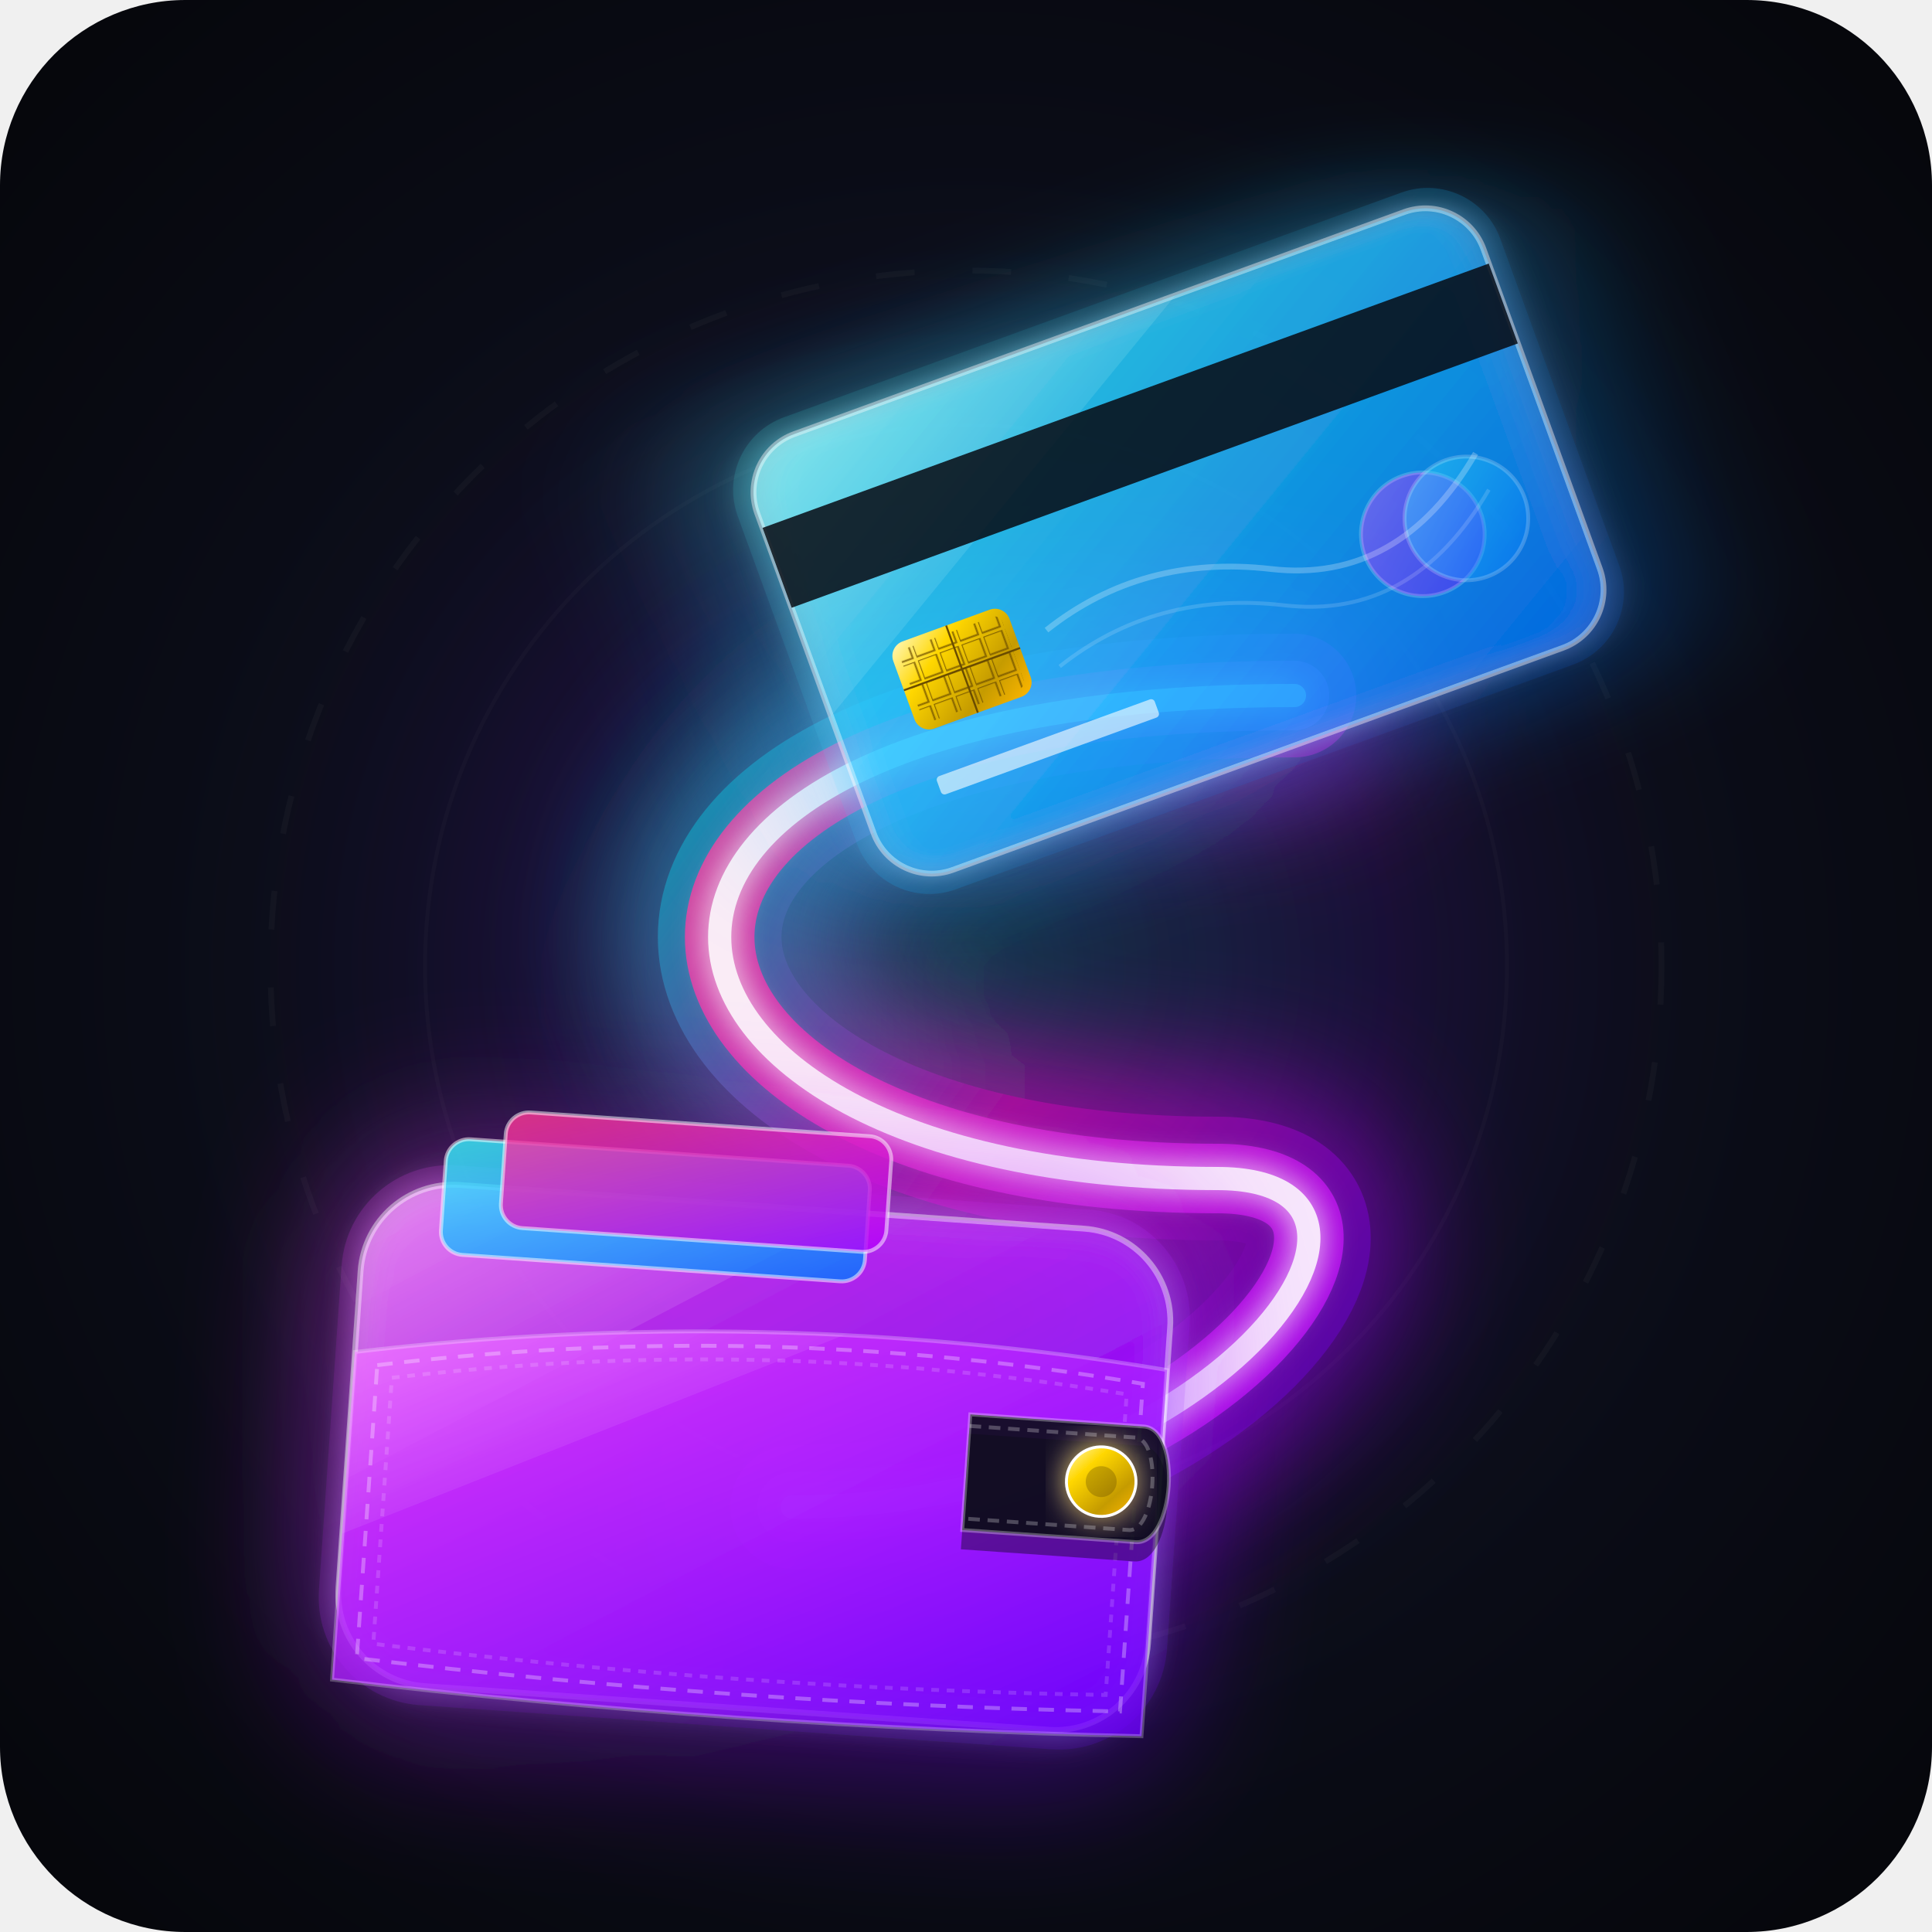
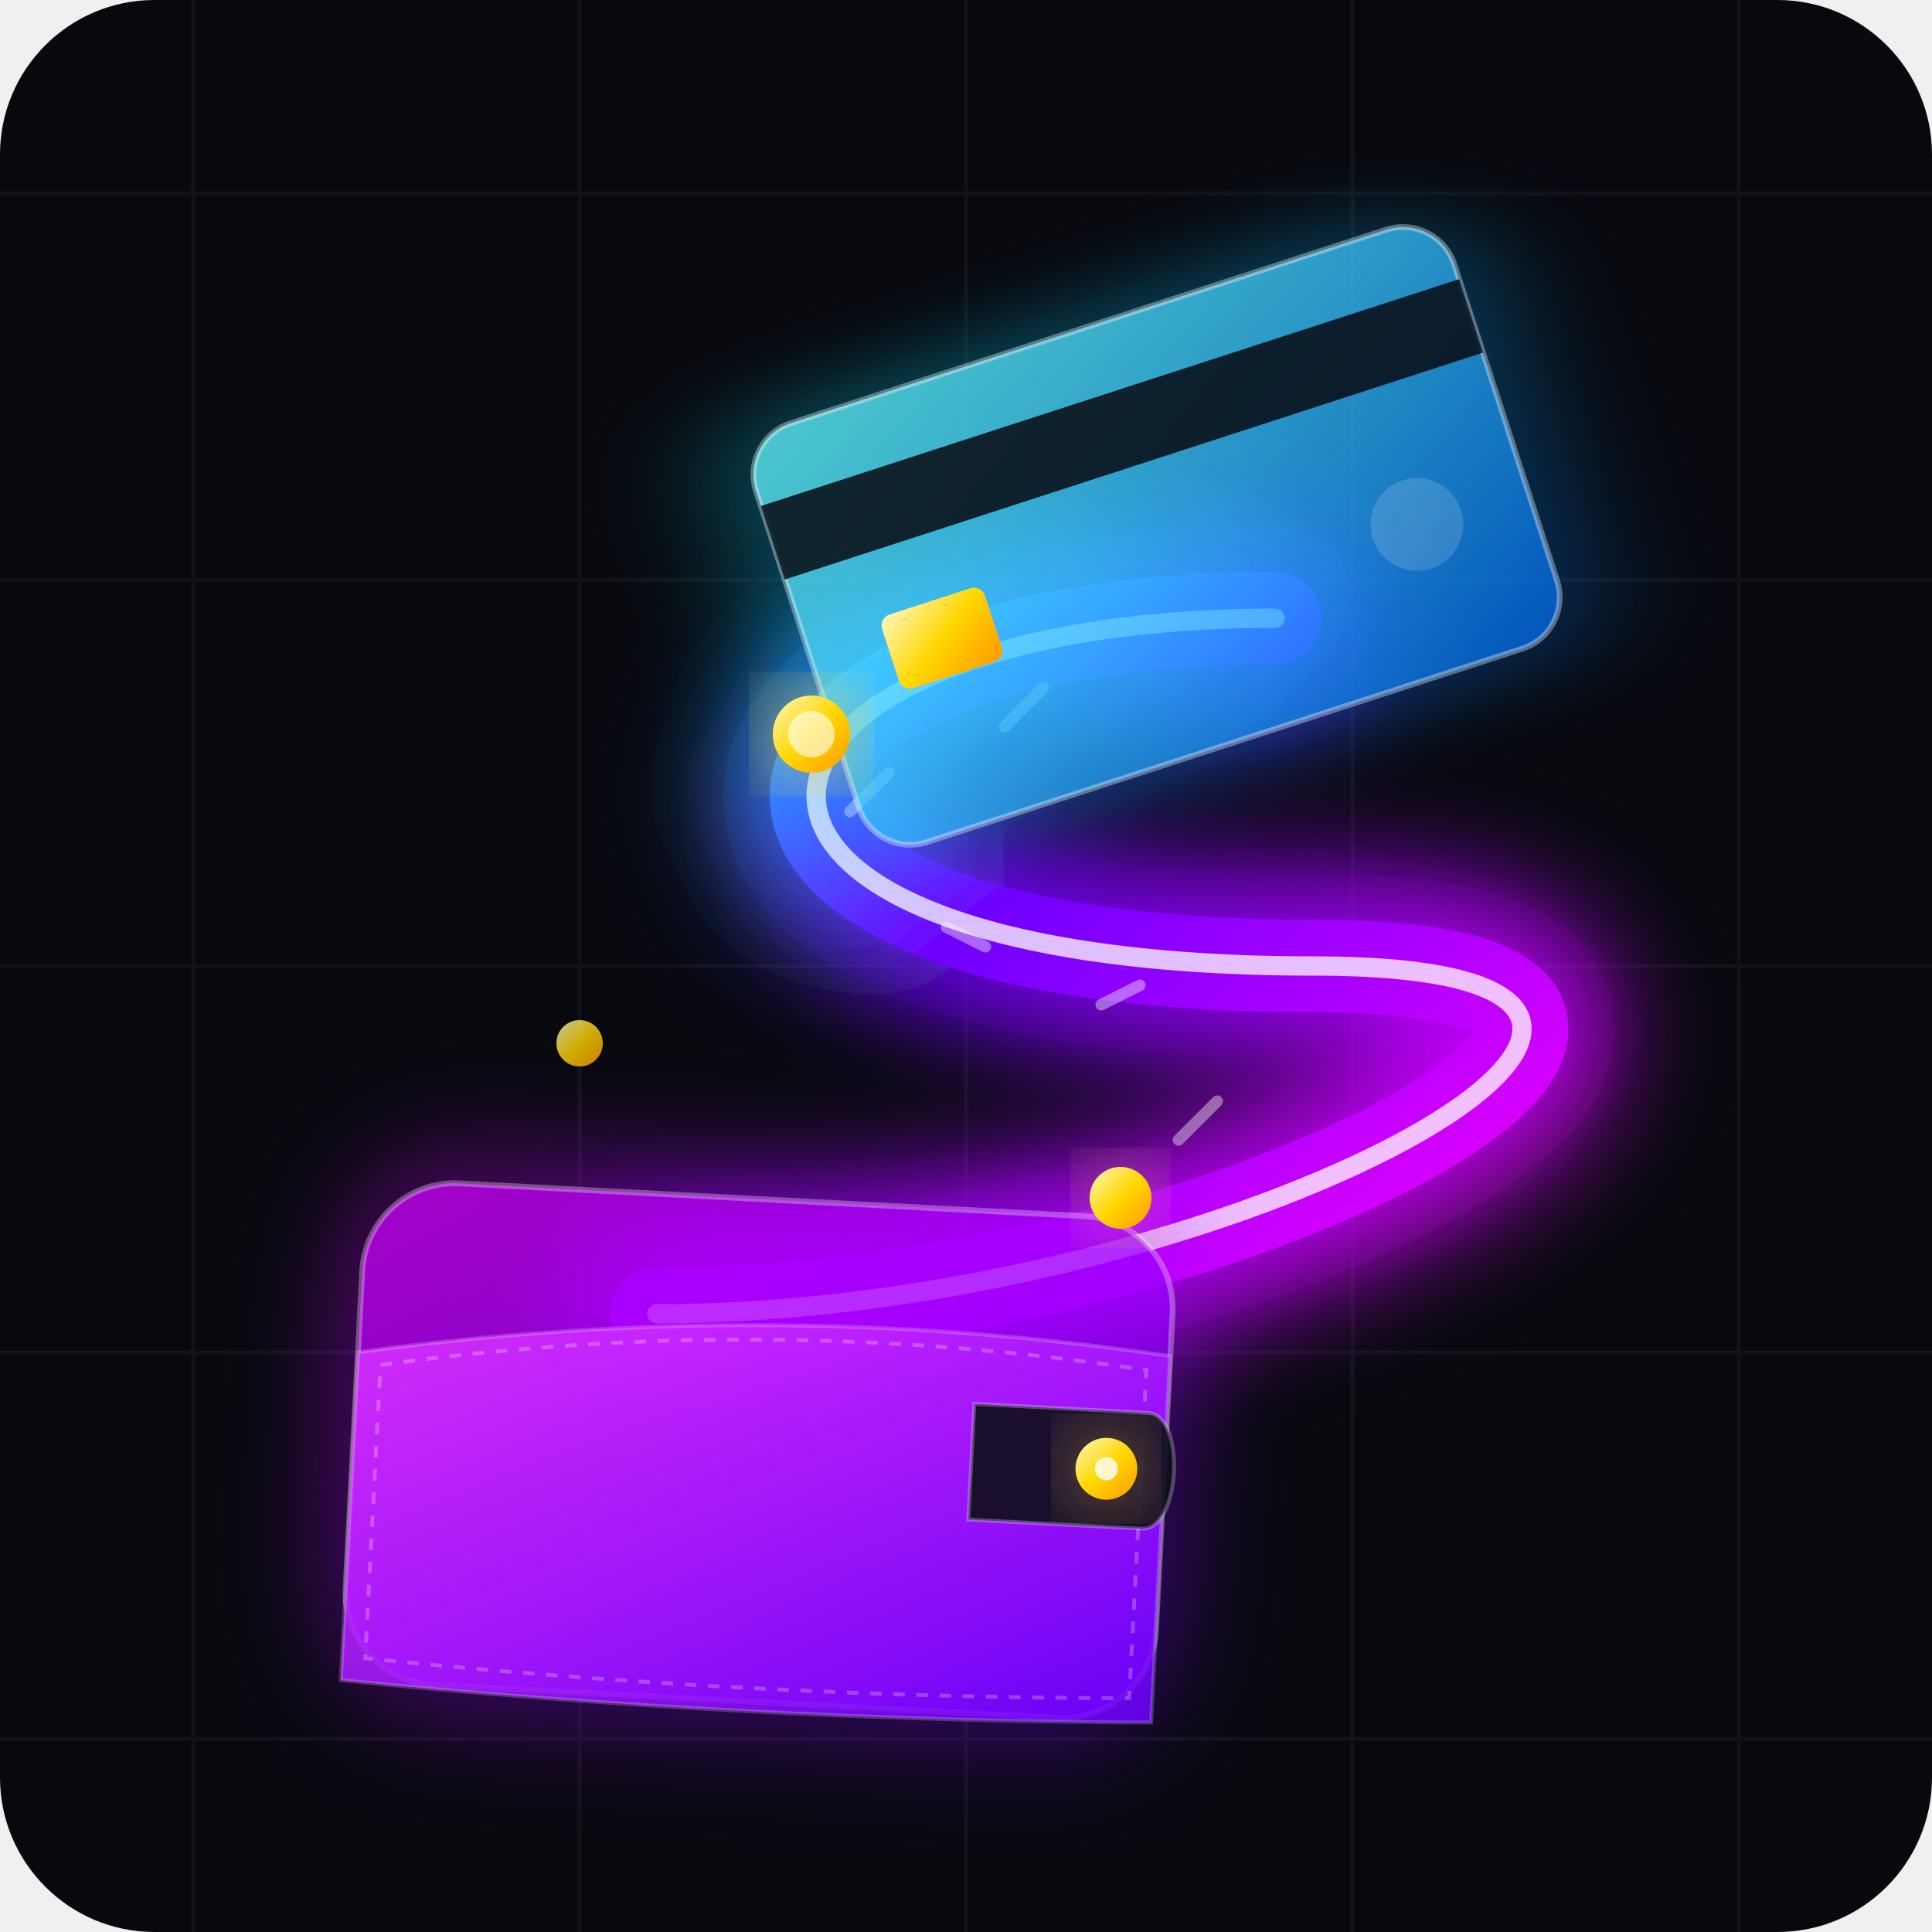
<svg xmlns="http://www.w3.org/2000/svg" viewBox="0 0 500 500" width="100%" height="100%">
  <defs>
-     <radialGradient id="bgGrad" cx="50%" cy="50%" r="70%">
-       <stop offset="0%" stop-color="#14172a" />
-       <stop offset="60%" stop-color="#0a0c16" />
-       <stop offset="100%" stop-color="#05060a" />
-     </radialGradient>
-     <radialGradient id="ambientGlow" cx="50%" cy="50%" r="50%">
-       <stop offset="0%" stop-color="#00f0ff" stop-opacity="0.15" />
-       <stop offset="50%" stop-color="#7000ff" stop-opacity="0.1" />
-       <stop offset="100%" stop-color="#000000" stop-opacity="0" />
-     </radialGradient>
-     <linearGradient id="neonCyan" x1="0%" y1="0%" x2="100%" y2="100%">
-       <stop offset="0%" stop-color="#3bf6ff" />
+     <rect id="bg" width="500" height="500" rx="40" fill="#08090f" />
+     <linearGradient id="cyanNeon" x1="0%" y1="0%" x2="100%" y2="100%">
+       <stop offset="0%" stop-color="#00f0ff" />
      <stop offset="100%" stop-color="#0072ff" />
    </linearGradient>
-     <linearGradient id="neonPurple" x1="0%" y1="0%" x2="100%" y2="100%">
-       <stop offset="0%" stop-color="#ec3eff" />
+     <linearGradient id="purpleNeon" x1="0%" y1="0%" x2="100%" y2="100%">
+       <stop offset="0%" stop-color="#d400ff" />
      <stop offset="100%" stop-color="#6a00ff" />
    </linearGradient>
-     <linearGradient id="neonPink" x1="0%" y1="0%" x2="100%" y2="100%">
-       <stop offset="0%" stop-color="#ff3b93" />
-       <stop offset="100%" stop-color="#b000ff" />
-     </linearGradient>
-     <linearGradient id="flowGrad" x1="0%" y1="0%" x2="100%" y2="100%">
+     <linearGradient id="receiptGrad" x1="0%" y1="0%" x2="100%" y2="100%">
      <stop offset="0%" stop-color="#00f0ff" />
-       <stop offset="50%" stop-color="#ff00cc" />
-       <stop offset="100%" stop-color="#7000ff" />
-     </linearGradient>
-     <linearGradient id="glassShine" x1="0%" y1="0%" x2="100%" y2="100%">
-       <stop offset="0%" stop-color="#ffffff" stop-opacity="0.4" />
-       <stop offset="30%" stop-color="#ffffff" stop-opacity="0.1" />
-       <stop offset="30.1%" stop-color="#ffffff" stop-opacity="0" />
-       <stop offset="100%" stop-color="#ffffff" stop-opacity="0" />
+       <stop offset="40%" stop-color="#7000ff" />
+       <stop offset="85%" stop-color="#d400ff" />
+       <stop offset="100%" stop-color="#ff3b93" />
    </linearGradient>
    <linearGradient id="goldGrad" x1="0%" y1="0%" x2="100%" y2="100%">
      <stop offset="0%" stop-color="#fff8be" />
-       <stop offset="30%" stop-color="#ffd700" />
-       <stop offset="70%" stop-color="#c59b00" />
-       <stop offset="100%" stop-color="#ffb700" />
+       <stop offset="50%" stop-color="#ffd700" />
+       <stop offset="100%" stop-color="#ff9900" />
    </linearGradient>
-     <pattern id="chipPattern" width="6" height="6" patternUnits="userSpaceOnUse">
-       <rect width="5" height="5" fill="none" stroke="#6a4c00" stroke-width="0.5" />
-     </pattern>
-     <filter id="superGlow" x="-50%" y="-50%" width="200%" height="200%">
-       <feGaussianBlur stdDeviation="18" result="blur1" />
-       <feGaussianBlur stdDeviation="8" result="blur2" />
+     <linearGradient id="glassShine" x1="0%" y1="0%" x2="100%" y2="100%">
+       <stop offset="0%" stop-color="#ffffff" stop-opacity="0.3" />
+       <stop offset="100%" stop-color="#ffffff" stop-opacity="0" />
+     </linearGradient>
+     <filter id="superGlow" x="-30%" y="-30%" width="160%" height="160%">
+       <feGaussianBlur stdDeviation="15" result="blur1" />
+       <feGaussianBlur stdDeviation="6" result="blur2" />
      <feMerge>
        <feMergeNode in="blur1" />
        <feMergeNode in="blur2" />
        <feMergeNode in="SourceGraphic" />
      </feMerge>
    </filter>
-     <filter id="glassFilter" x="-20%" y="-20%" width="140%" height="140%">
-       <feGaussianBlur stdDeviation="4" result="blur" />
-       <feComposite in="SourceGraphic" in2="blur" operator="over" />
-     </filter>
  </defs>
-   <rect width="500" height="500" rx="48" fill="url(#bgGrad)" />
-   <circle cx="250" cy="250" r="220" fill="url(#ambientGlow)" />
-   <circle cx="250" cy="250" r="180" fill="none" stroke="#ffffff" stroke-opacity="0.03" stroke-width="1.5" stroke-dasharray="10, 15" />
-   <circle cx="250" cy="250" r="140" fill="none" stroke="#ffffff" stroke-opacity="0.02" stroke-width="1" />
-   <path d="M 335 180 C 130 180, 150 305, 315 305 C 375 305, 315 390, 205 390" fill="none" stroke="url(#flowGrad)" stroke-width="32" stroke-linecap="round" opacity="0.6" filter="url(#superGlow)" />
-   <path d="M 335 180 C 130 180, 150 305, 315 305 C 375 305, 315 390, 205 390" fill="none" stroke="url(#neonPink)" stroke-width="18" stroke-linecap="round" opacity="0.8" />
-   <path d="M 335 180 C 130 180, 150 305, 315 305 C 375 305, 315 390, 205 390" fill="none" stroke="#ffffff" stroke-width="6" stroke-linecap="round" opacity="0.9" filter="url(#glassFilter)" />
-   <g transform="translate(305, 140) rotate(-20) translate(-100, -60)">
-     <rect x="-5" y="-5" width="210" height="130" rx="20" fill="url(#neonCyan)" opacity="0.3" filter="url(#superGlow)" />
-     <rect x="0" y="0" width="200" height="120" rx="16" fill="url(#neonCyan)" fill-opacity="0.55" stroke="rgba(255,255,255,0.4)" stroke-width="1.5" filter="url(#glassFilter)" />
-     <rect x="0" y="0" width="200" height="120" rx="16" fill="url(#glassShine)" />
-     <rect x="0" y="20" width="200" height="22" fill="#080a12" fill-opacity="0.85" />
-     <g transform="translate(20, 60)">
-       <rect width="32" height="24" rx="4" fill="url(#goldGrad)" />
-       <rect x="2" y="2" width="28" height="20" rx="2" fill="url(#chipPattern)" opacity="0.7" />
-       <path d="M 16 0 L 16 24 M 0 12 L 32 12" stroke="#6a4c00" stroke-width="0.5" />
+   <use href="#bg" />
+   <g opacity="0.04" stroke="#ffffff" stroke-width="1">
+     <line x1="50" y1="0" x2="50" y2="500" />
+     <line x1="150" y1="0" x2="150" y2="500" />
+     <line x1="250" y1="0" x2="250" y2="500" />
+     <line x1="350" y1="0" x2="350" y2="500" />
+     <line x1="450" y1="0" x2="450" y2="500" />
+     <line x1="0" y1="50" x2="500" y2="50" />
+     <line x1="0" y1="150" x2="500" y2="150" />
+     <line x1="0" y1="250" x2="500" y2="250" />
+     <line x1="0" y1="350" x2="500" y2="350" />
+     <line x1="0" y1="450" x2="500" y2="450" />
+   </g>
+   <g transform="translate(0, 0)">
+     <path d="M 330 160 C 180 160, 160 250, 340 250 C 480 250, 320 340, 170 340" fill="none" stroke="url(#receiptGrad)" stroke-width="48" stroke-linecap="round" opacity="0.2" filter="url(#superGlow)" />
+     <path d="M 330 160 C 180 160, 160 250, 340 250 C 480 250, 320 340, 170 340" fill="none" stroke="url(#receiptGrad)" stroke-width="24" stroke-linecap="round" filter="url(#superGlow)" />
+     <path d="M 330 160 C 180 160, 160 250, 340 250 C 480 250, 320 340, 170 340" fill="none" stroke="#ffffff" stroke-width="5" stroke-linecap="round" opacity="0.75" />
+     <path d="M 270 178 L 260 188" stroke="rgba(255,255,255,0.4)" stroke-width="3" stroke-linecap="round" />
+     <path d="M 230 200 L 220 210" stroke="rgba(255,255,255,0.4)" stroke-width="3" stroke-linecap="round" />
+     <path d="M 245 240 L 255 245" stroke="rgba(255,255,255,0.4)" stroke-width="3" stroke-linecap="round" />
+     <path d="M 285 260 L 295 255" stroke="rgba(255,255,255,0.4)" stroke-width="3" stroke-linecap="round" />
+     <path d="M 315 285 L 305 295" stroke="rgba(255,255,255,0.4)" stroke-width="3" stroke-linecap="round" />
+     <g transform="translate(305, 140) rotate(-18) translate(-100, -60)">
+       <rect x="0" y="0" width="190" height="114" rx="14" fill="url(#cyanNeon)" opacity="0.3" filter="url(#superGlow)" />
+       <rect x="0" y="0" width="190" height="114" rx="14" fill="url(#cyanNeon)" fill-opacity="0.6" stroke="rgba(255,255,255,0.35)" stroke-width="1.5" />
+       <rect x="0" y="0" width="190" height="114" rx="14" fill="url(#glassShine)" />
+       <rect x="0" y="18" width="190" height="20" fill="#080a12" fill-opacity="0.85" />
+       <rect x="20" y="55" width="28" height="20" rx="3" fill="url(#goldGrad)" />
+       <circle cx="160" cy="75" r="12" fill="#ffffff" fill-opacity="0.15" />
    </g>
-     <circle cx="160" cy="80" r="16" fill="url(#neonPurple)" fill-opacity="0.4" stroke="rgba(255,255,255,0.2)" stroke-width="1" />
-     <circle cx="172" cy="80" r="16" fill="url(#neonCyan)" fill-opacity="0.4" stroke="rgba(255,255,255,0.2)" stroke-width="1" />
-     <path d="M 60 70 Q 90 60, 120 75 T 180 65" fill="none" stroke="rgba(255,255,255,0.25)" stroke-width="1.5" />
-     <path d="M 60 80 Q 90 70, 120 85 T 180 75" fill="none" stroke="rgba(255,255,255,0.15)" stroke-width="1" />
-     <rect x="20" y="96" width="60" height="5" rx="1" fill="#ffffff" fill-opacity="0.6" />
-   </g>
-   <g transform="translate(95, 305) rotate(4)">
-     <rect x="-5" y="-5" width="220" height="140" rx="28" fill="url(#neonPurple)" opacity="0.35" filter="url(#superGlow)" />
-     <rect x="0" y="0" width="210" height="130" rx="24" fill="url(#neonPurple)" fill-opacity="0.6" stroke="rgba(255,255,255,0.4)" stroke-width="1.5" filter="url(#glassFilter)" />
-     <rect x="0" y="0" width="210" height="130" rx="24" fill="url(#glassShine)" />
-     <rect x="20" y="-12" width="110" height="30" rx="6" fill="url(#neonCyan)" fill-opacity="0.8" stroke="rgba(255,255,255,0.5)" stroke-width="1" />
-     <rect x="35" y="-20" width="100" height="30" rx="6" fill="url(#neonPink)" fill-opacity="0.8" stroke="rgba(255,255,255,0.5)" stroke-width="1" />
-     <path d="M 0 45 Q 105 25, 210 35 L 210 130 Q 105 135, 0 130 Z" fill="url(#neonPurple)" fill-opacity="0.8" stroke="rgba(255,255,255,0.25)" stroke-width="1" />
-     <path d="M 0 45 Q 105 25, 210 35 L 210 130 Q 105 135, 0 130 Z" fill="url(#glassShine)" opacity="0.7" />
-     <path d="M 6 48 Q 105 29, 204 39 L 204 124 Q 105 129, 6 124 Z" fill="none" stroke="rgba(255,255,255,0.3)" stroke-width="1" stroke-dasharray="4,3" />
-     <path d="M 10 51 Q 105 33, 200 42 L 200 120 Q 105 125, 10 120 Z" fill="none" stroke="rgba(255,255,255,0.15)" stroke-width="1" stroke-dasharray="2,2" />
-     <g transform="translate(160, 50)">
-       <path d="M 0 5 L 45 5 C 55 5, 55 35, 45 35 L 0 35 Z" fill="#05060b" opacity="0.4" />
-       <path d="M 0 0 L 45 0 C 55 0, 55 30, 45 30 L 0 30 Z" fill="#0a0d18" fill-opacity="0.9" stroke="rgba(255,255,255,0.3)" stroke-width="1" />
-       <circle cx="35" cy="15" r="9" fill="url(#goldGrad)" stroke="#ffffff" stroke-width="0.75" filter="url(#glassFilter)" />
-       <circle cx="35" cy="15" r="4" fill="#584100" opacity="0.3" />
-       <path d="M 0 3 L 43 3 C 50 3, 50 27, 43 27 L 0 27" fill="none" stroke="rgba(255,255,255,0.25)" stroke-width="1" stroke-dasharray="3,2" />
+     <g transform="translate(95, 305) rotate(3)">
+       <rect x="0" y="0" width="210" height="130" rx="24" fill="url(#purpleNeon)" opacity="0.35" filter="url(#superGlow)" />
+       <rect x="0" y="0" width="210" height="130" rx="24" fill="url(#purpleNeon)" fill-opacity="0.65" stroke="rgba(255,255,255,0.3)" stroke-width="1.5" />
+       <path d="M 0 45 Q 105 25, 210 35 L 210 130 Q 105 135, 0 130 Z" fill="url(#purpleNeon)" fill-opacity="0.85" stroke="rgba(255,255,255,0.2)" stroke-width="1" rx="24" />
+       <path d="M 0 45 Q 105 25, 210 35 L 210 130 Q 105 135, 0 130 Z" fill="url(#glassShine)" opacity="0.6" />
+       <path d="M 6 48 Q 105 29, 204 39 L 204 124 Q 105 129, 6 124 Z" fill="none" stroke="rgba(255,255,255,0.25)" stroke-width="1" stroke-dasharray="3,3" />
+       <g transform="translate(160, 50)">
+         <path d="M 0 0 L 45 0 C 55 0, 55 30, 45 30 L 0 30 Z" fill="#0c0f18" fill-opacity="0.9" stroke="rgba(255,255,255,0.25)" stroke-width="1" />
+         <circle cx="35" cy="15" r="8" fill="url(#goldGrad)" filter="url(#superGlow)" />
+         <circle cx="35" cy="15" r="3" fill="#ffffff" opacity="0.8" />
+       </g>
    </g>
+     <circle cx="210" cy="190" r="10" fill="url(#goldGrad)" filter="url(#superGlow)" />
+     <circle cx="210" cy="190" r="6" fill="#ffffff" opacity="0.6" />
+     <circle cx="290" cy="310" r="8" fill="url(#goldGrad)" filter="url(#superGlow)" />
+     <circle cx="150" cy="270" r="6" fill="url(#goldGrad)" opacity="0.8" />
  </g>
</svg>
